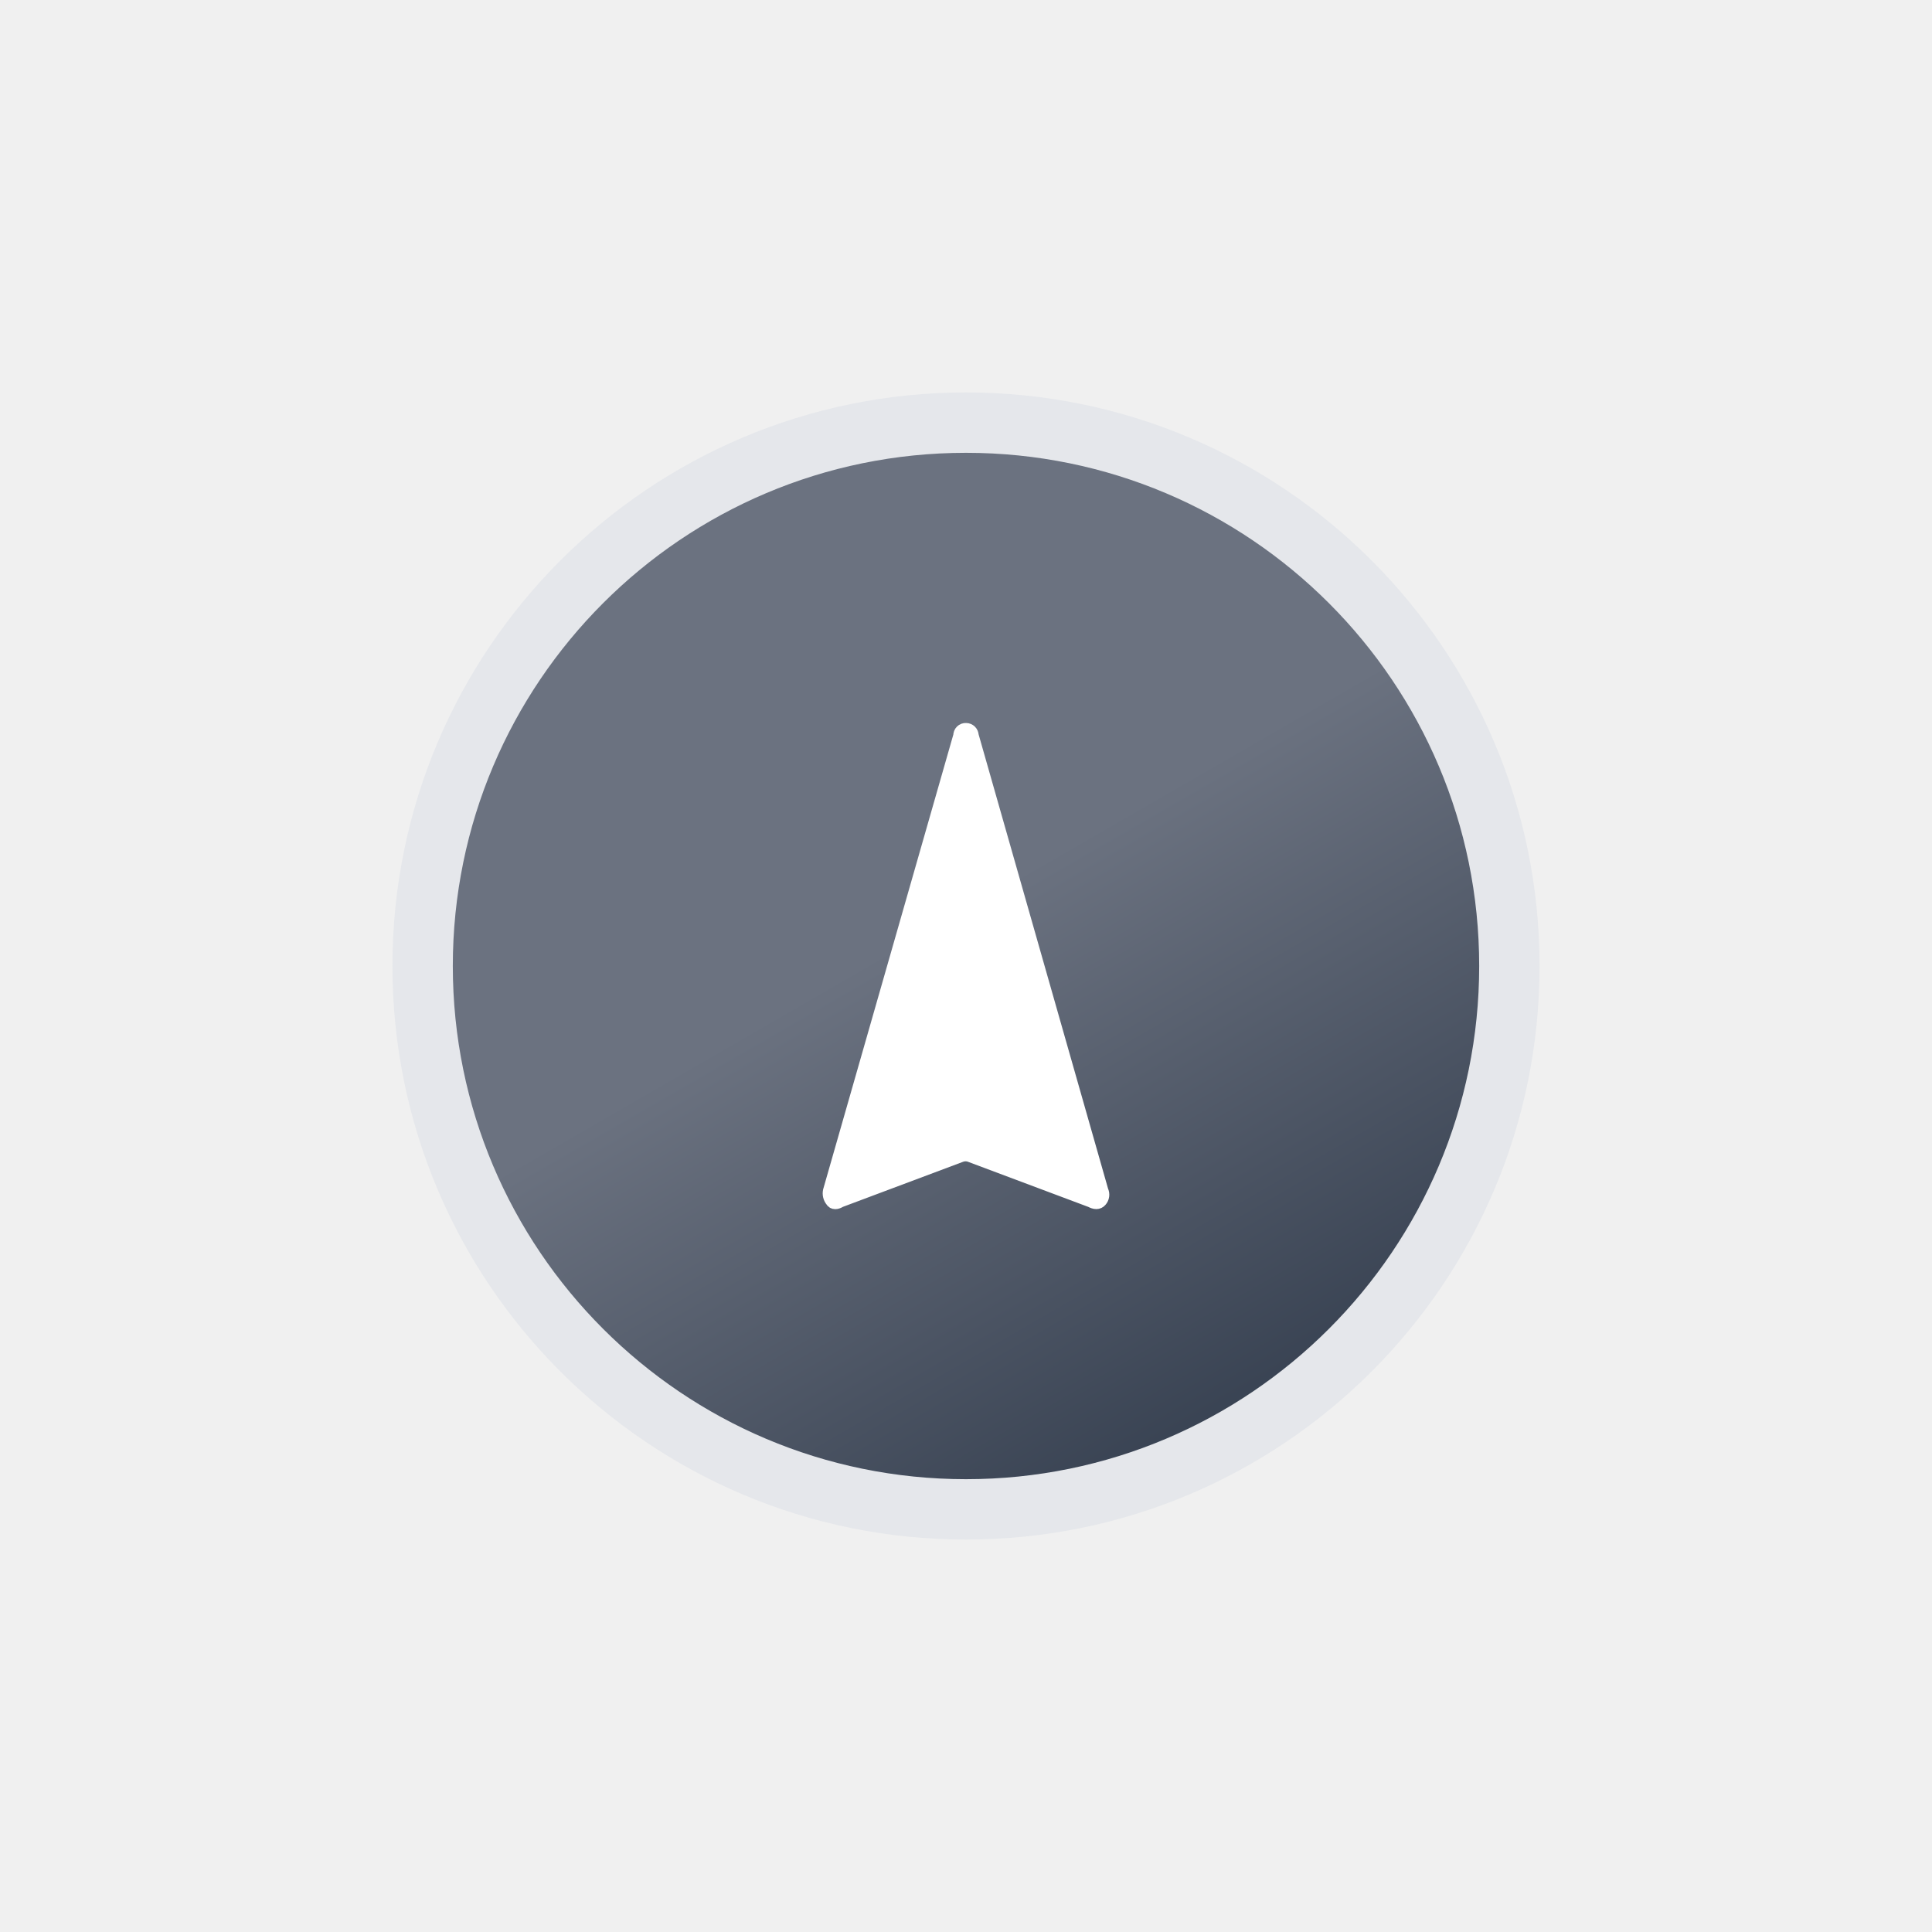
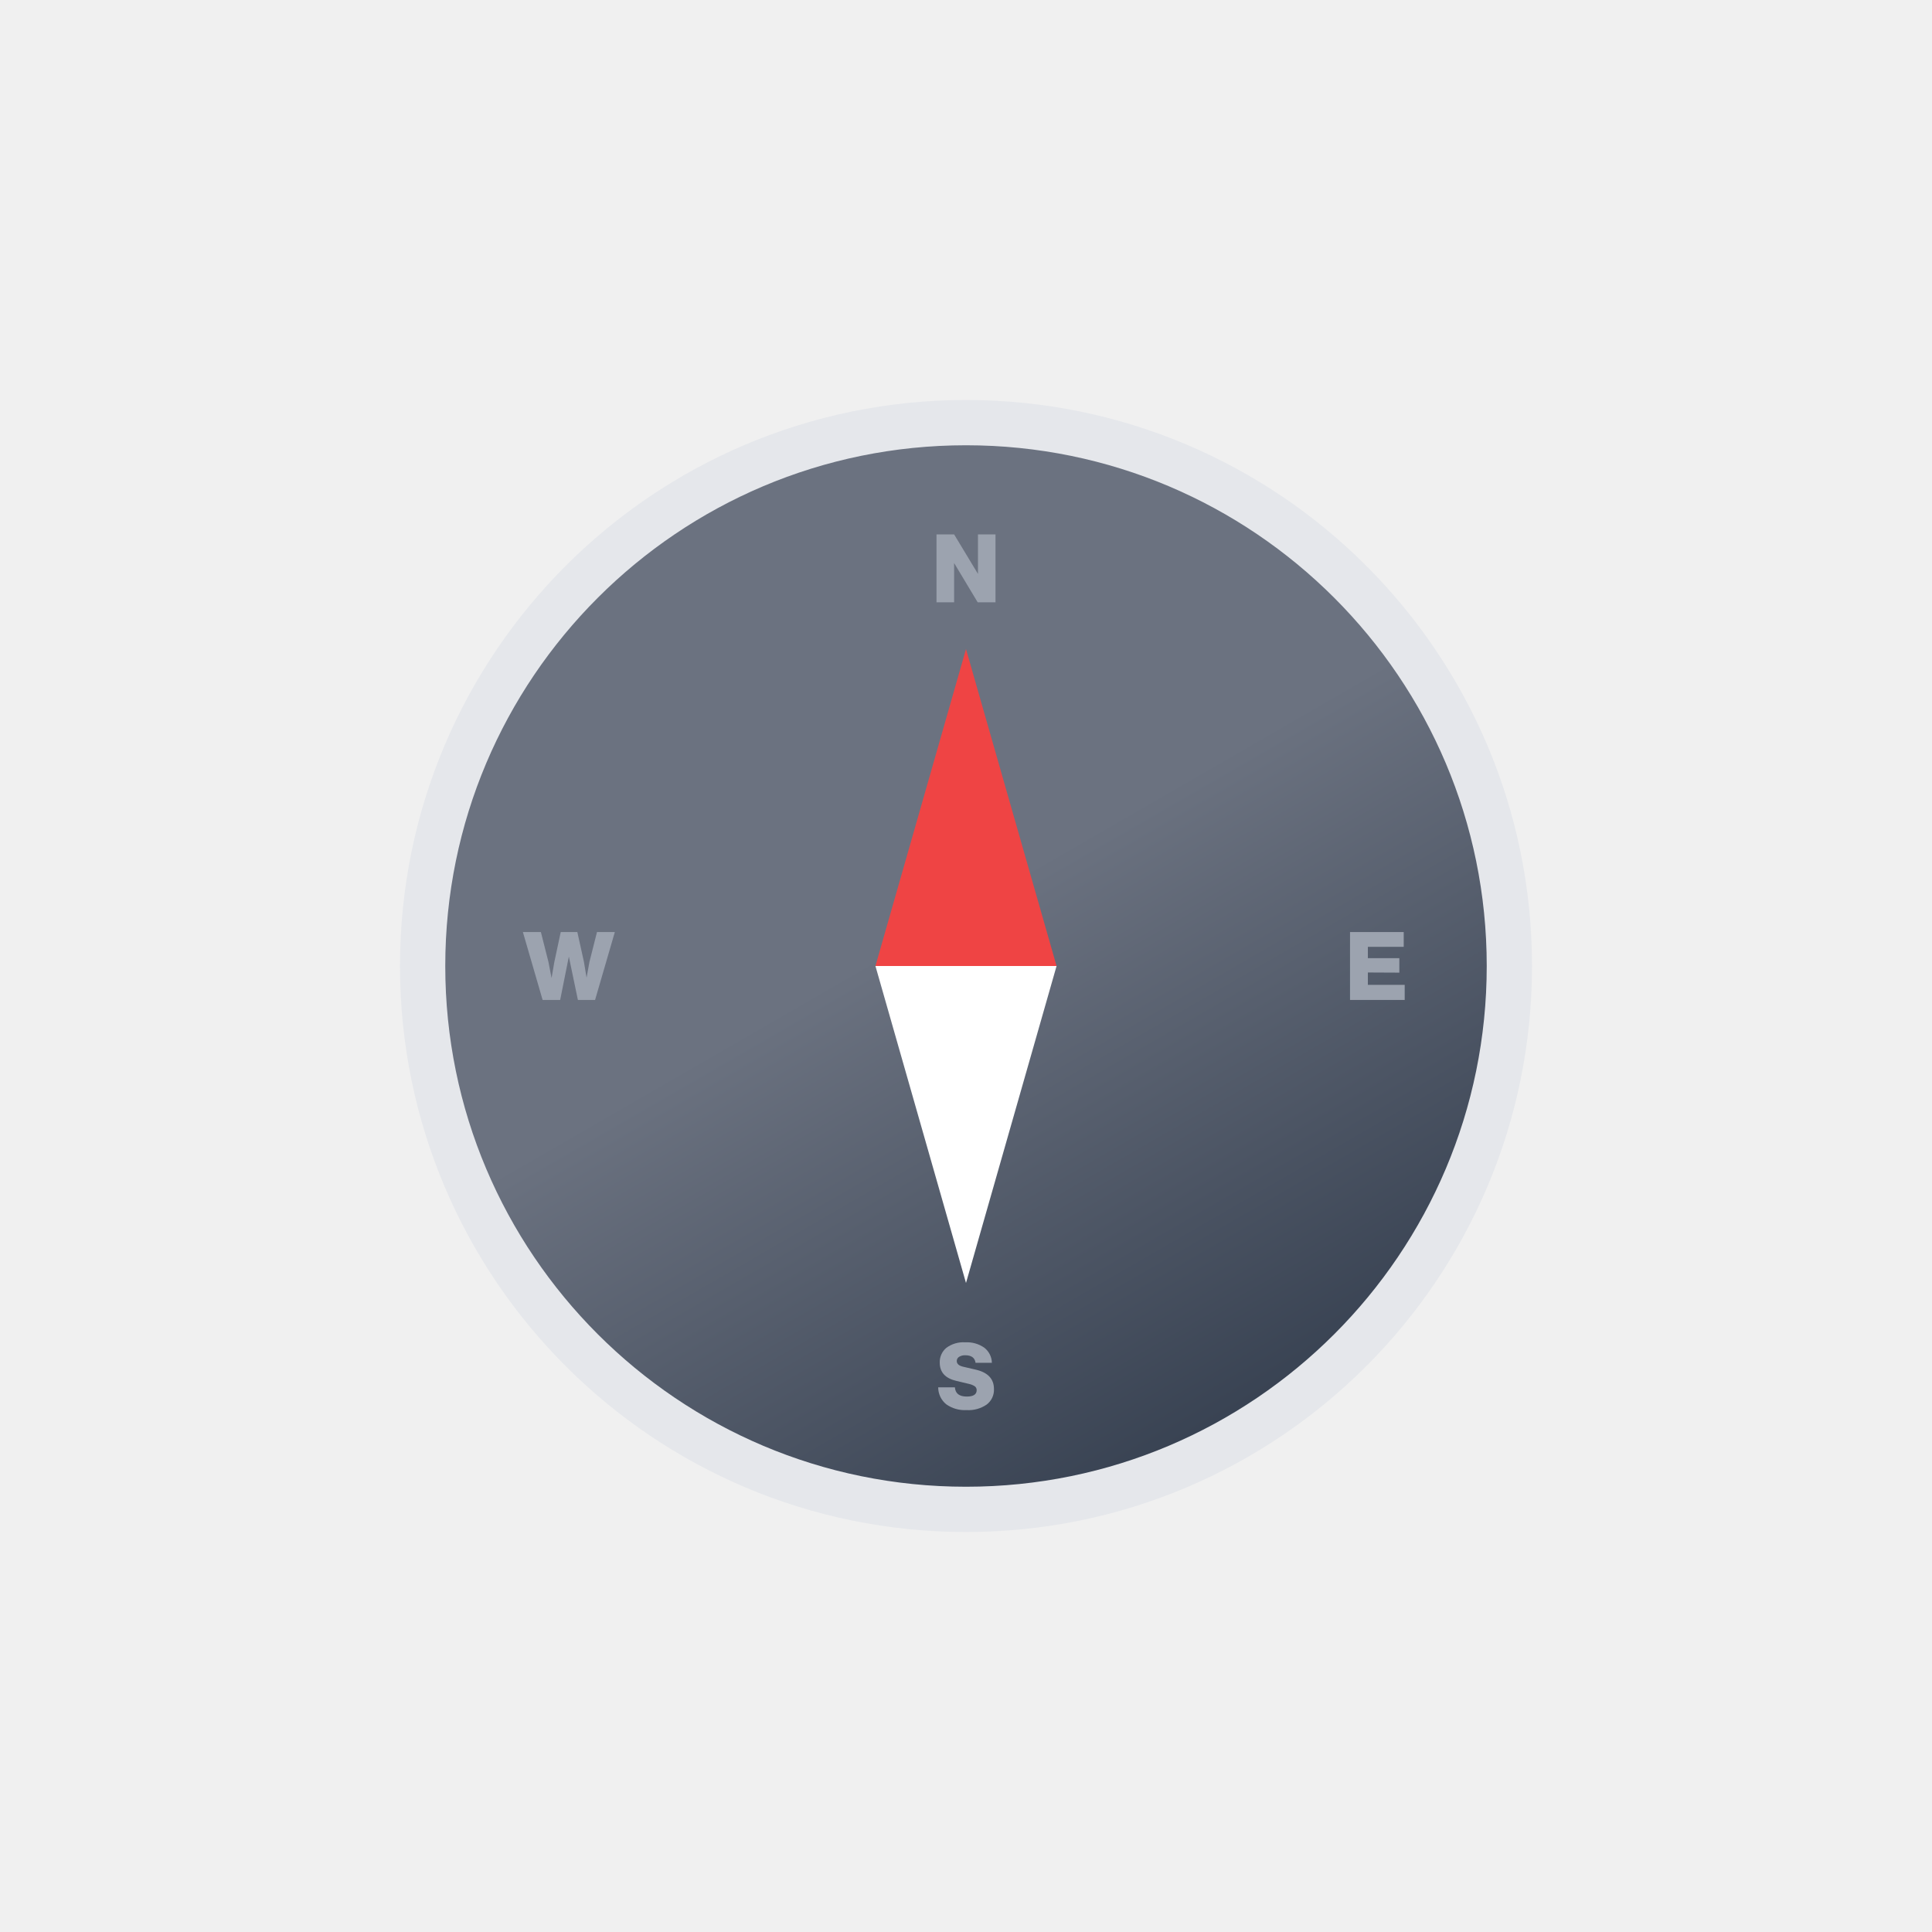
- <svg xmlns="http://www.w3.org/2000/svg" viewBox="0 0 64 64">
+ <svg xmlns="http://www.w3.org/2000/svg" viewBox="0 0 512 512">
  <defs>
-     <linearGradient id="a" x1="23" y1="16.41" x2="41" y2="47.59" gradientUnits="userSpaceOnUse">
+     <linearGradient id="a" x1="183.99" y1="131.27" x2="328.01" y2="380.73" gradientUnits="userSpaceOnUse">
      <stop offset="0" stop-color="#6b7280" />
      <stop offset="0.45" stop-color="#6b7280" />
      <stop offset="1" stop-color="#374151" />
    </linearGradient>
  </defs>
-   <circle cx="32" cy="32" r="18" stroke="#e5e7eb" stroke-miterlimit="10" stroke-width="2" fill="url(#a)" />
-   <path d="M36.47,39.46l-4.3-15.09A.17.17,0,0,0,32,24.2a.16.16,0,0,0-.17.17L27.51,39.46a.35.35,0,0,0,.07.29q.06.11.24,0l4-1.5a.47.47,0,0,1,.33,0l4,1.5c.13.07.22.07.28,0A.26.26,0,0,0,36.47,39.46Z" fill="#fff" stroke="#fff" stroke-miterlimit="10" stroke-width="0.5" />
+   <circle cx="256" cy="256" r="144" stroke="#e5e7eb" stroke-miterlimit="10" stroke-width="12" fill="url(#a)" />
+   <path d="M259.17,152.09V141.62h4.65v18H259.1l-6.25-10.41v10.41h-4.67v-18h4.67Z" fill="#9ca3af" />
+   <path d="M362.5,257.72V261h9.76v4H357.77V247H372v3.92H362.5v3h8.34v3.84Z" fill="#9ca3af" />
+   <path d="M256.12,373.69a8.45,8.45,0,0,1-5.39-1.56,5.8,5.8,0,0,1-2.1-4.47h4.43c.11,1.63,1.16,2.44,3.16,2.44,1.73,0,2.61-.56,2.61-1.7a1.27,1.27,0,0,0-.47-1,4.57,4.57,0,0,0-1.57-.65l-3.35-.8c-2.94-.68-4.4-2.3-4.4-4.85a4.93,4.93,0,0,1,1.69-3.86,7.5,7.5,0,0,1,5.08-1.51,8,8,0,0,1,5.05,1.43,5.2,5.2,0,0,1,2,4h-4.33c-.19-1.34-1.09-2-2.71-2a2.89,2.89,0,0,0-1.66.42,1.28,1.28,0,0,0-.61,1.11c0,.72.54,1.22,1.63,1.49l3.49.81q4.74,1.13,4.74,5.12a4.88,4.88,0,0,1-1.94,4.12A8.52,8.52,0,0,1,256.12,373.69Z" fill="#9ca3af" />
+   <path d="M156.21,254.91l2-7.91h4.73l-5.24,18h-4.55l-2.4-11.5-2.3,11.5H143.8l-5.23-18h4.77l2,7.91.83,4.28.74-4.28L148.6,247H153l1.75,7.91.7,4.2Z" fill="#9ca3af" />
+   <polygon points="256 172 232 256 280 256 256 172" fill="#ef4444" />
+   <polygon points="232 256 256 340 280 256 232 256" fill="#fff" />
</svg>
